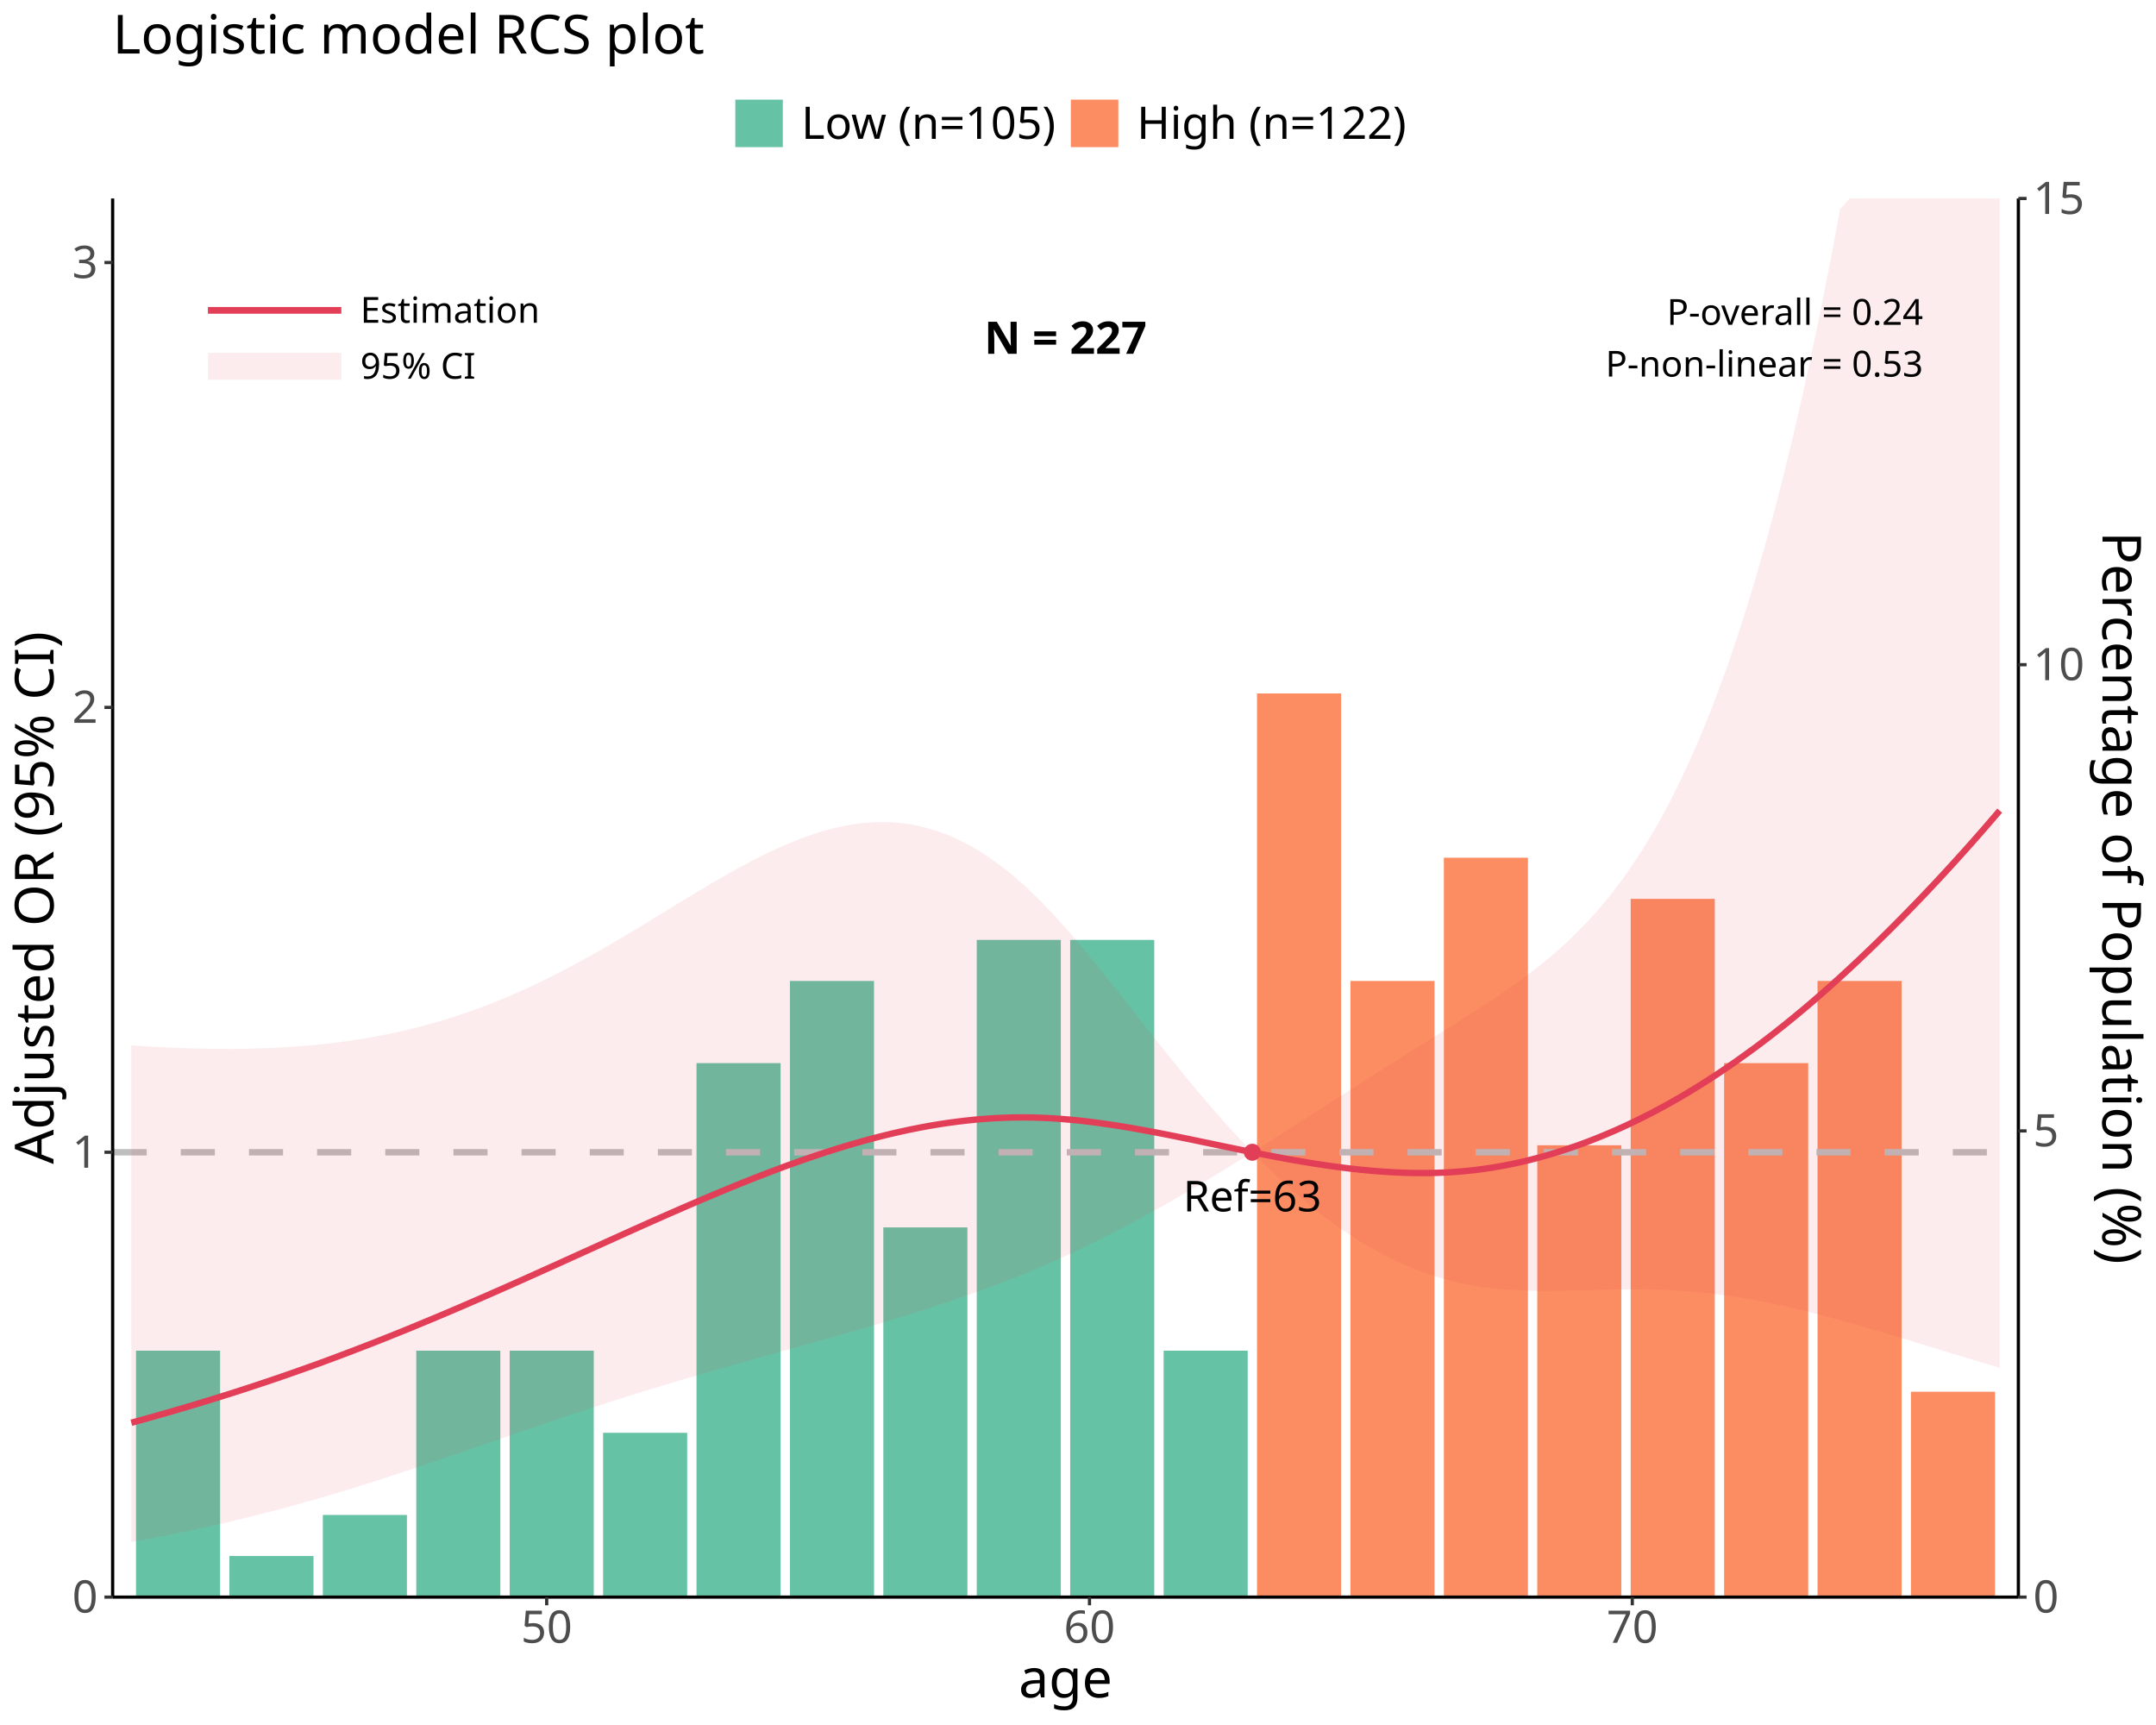
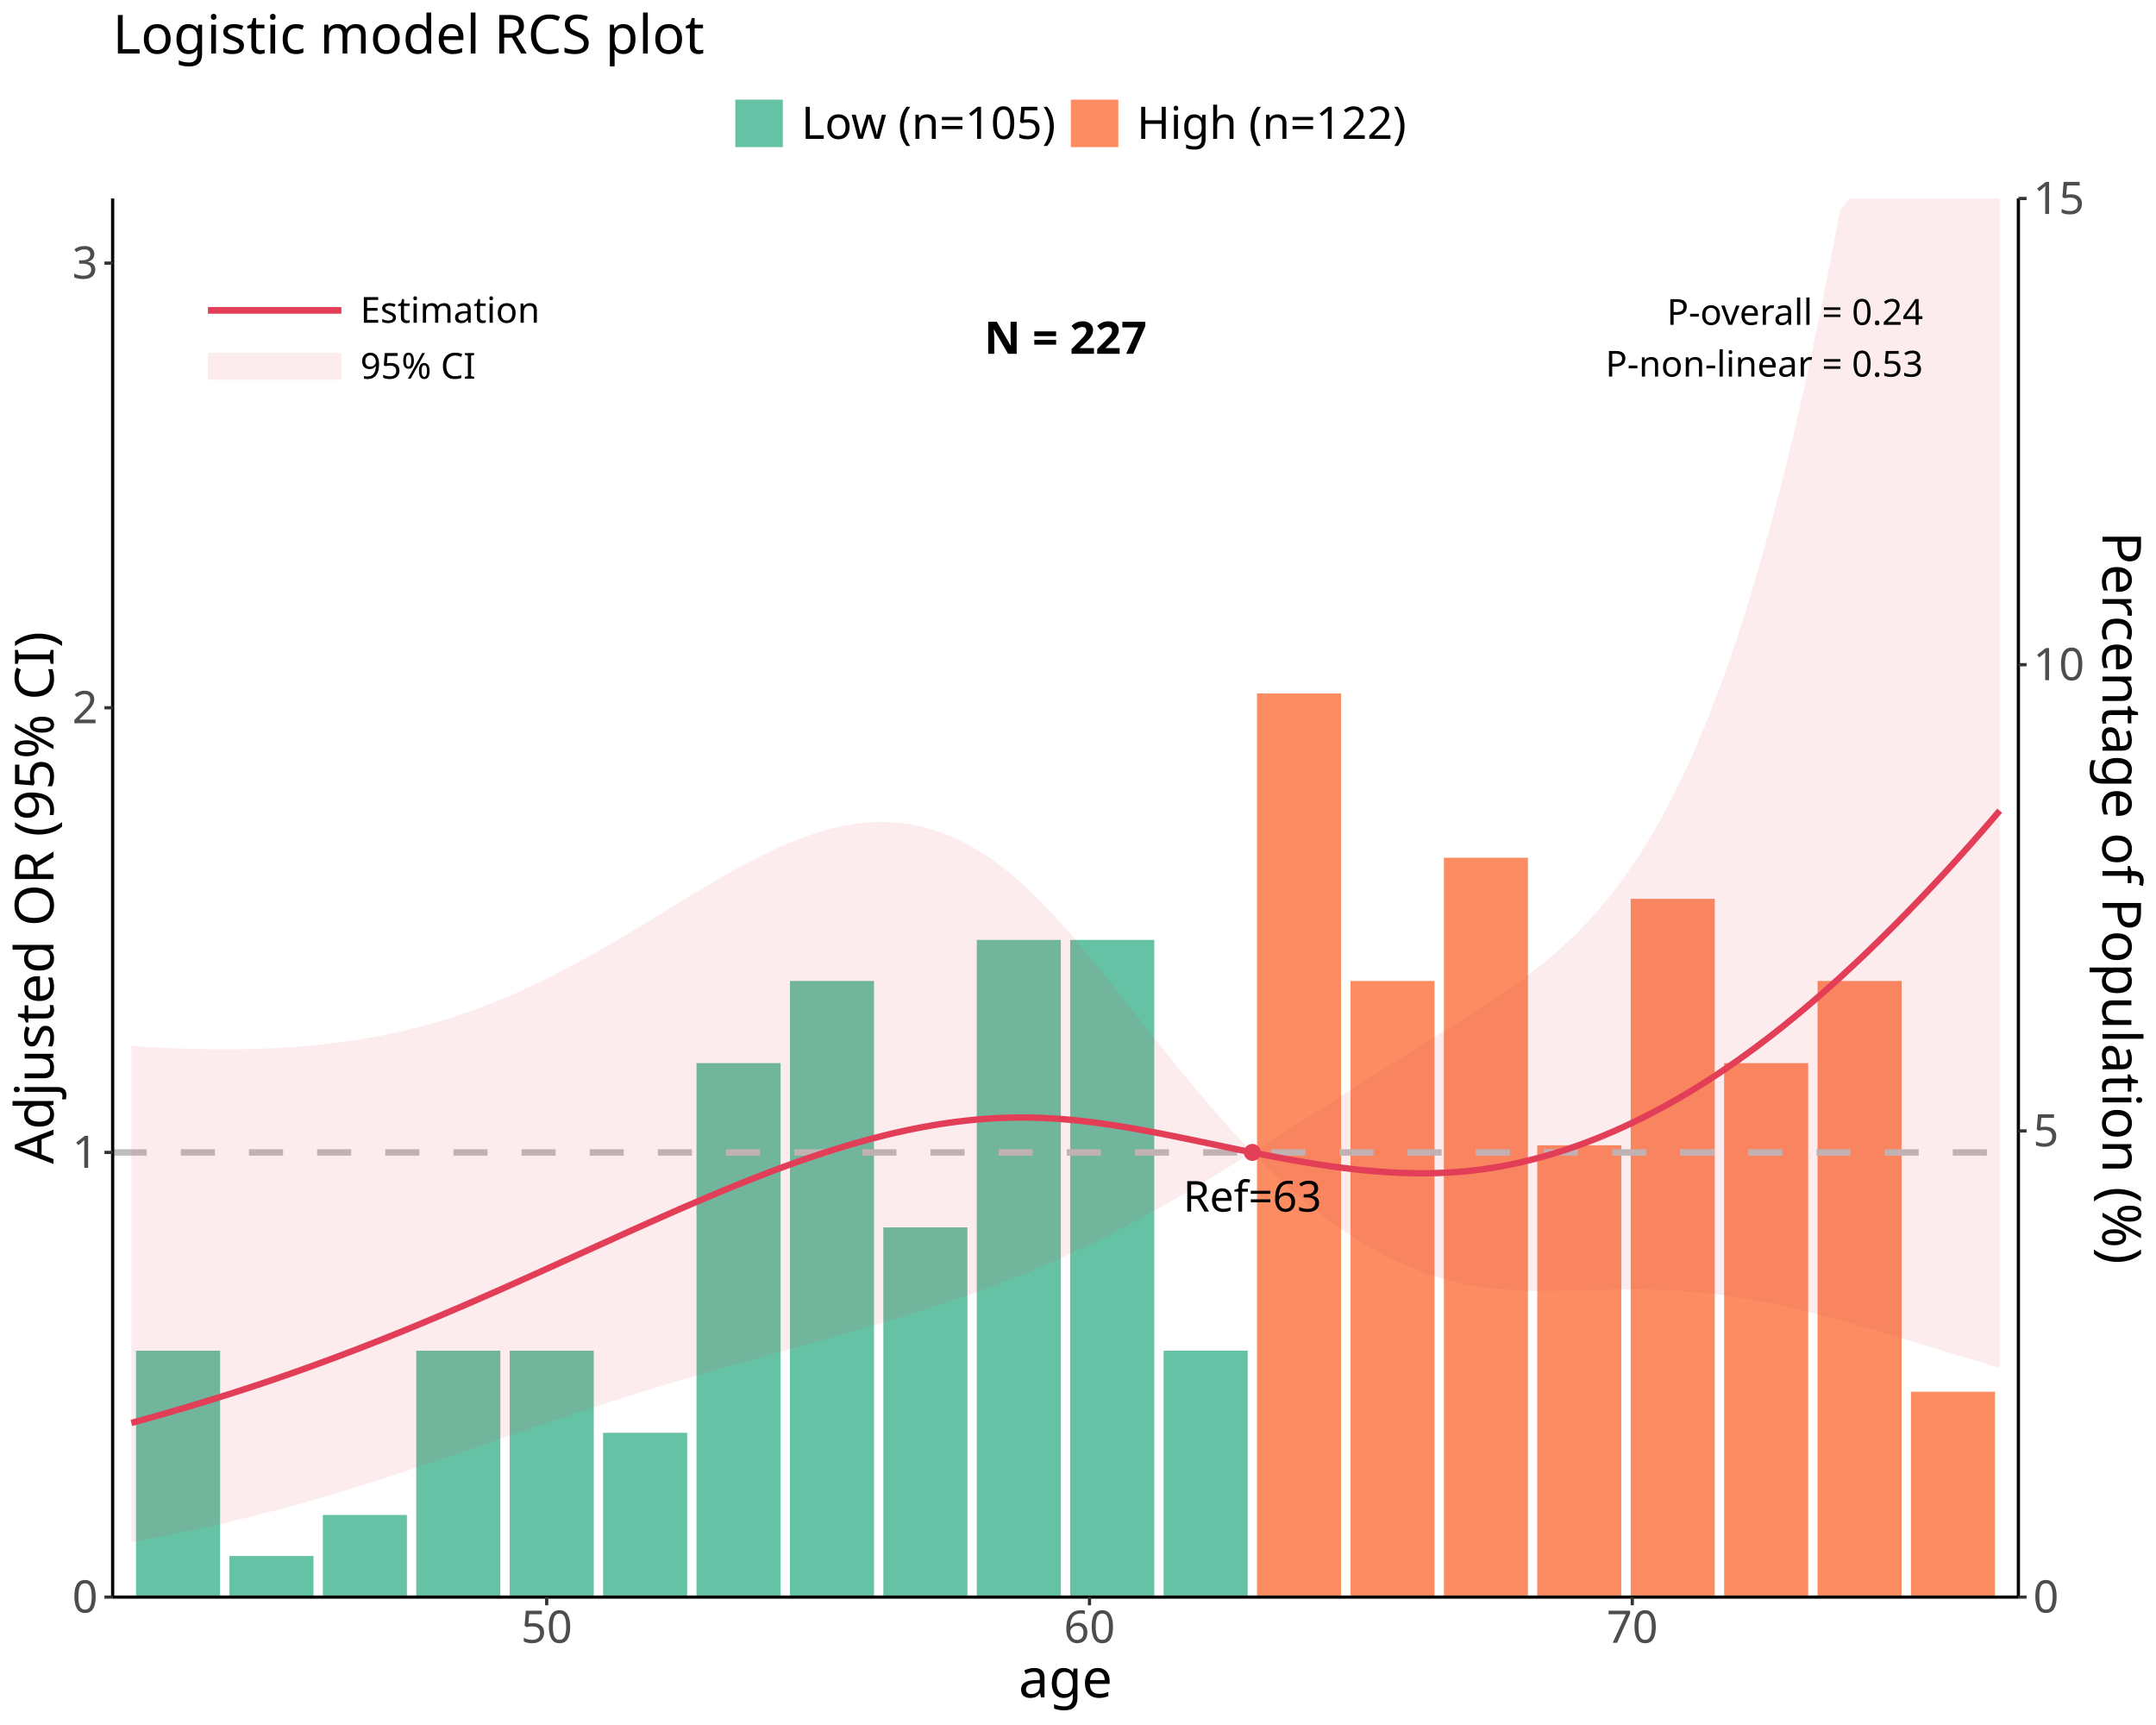
<svg xmlns="http://www.w3.org/2000/svg" class="svglite" data-engine-version="2.0" width="720.00pt" height="576.00pt" viewBox="0 0 720.00 576.00">
  <defs>
    <style type="text/css">
    .svglite line, .svglite polyline, .svglite polygon, .svglite path, .svglite rect, .svglite circle {
      fill: none;
      stroke: #000000;
      stroke-linecap: round;
      stroke-linejoin: round;
      stroke-miterlimit: 10.00;
    }
  </style>
  </defs>
  <rect width="100%" height="100%" style="stroke: none; fill: #FFFFFF;" />
  <defs>
    <clipPath id="cpMC4wMHw3MjAuMDB8MC4wMHw1NzYuMDA=">
      <rect x="0.00" y="0.00" width="720.00" height="576.00" />
    </clipPath>
  </defs>
  <g clip-path="url(#cpMC4wMHw3MjAuMDB8MC4wMHw1NzYuMDA=)">
    <rect x="0.00" y="0.00" width="720.00" height="576.00" style="stroke-width: 1.07; stroke: #FFFFFF; fill: #FFFFFF;" />
  </g>
  <defs>
    <clipPath id="cpMzcuNjJ8Njc0LjA0fDY2LjI4fDUzMy4yOQ==">
      <rect x="37.62" y="66.28" width="636.42" height="467.01" />
    </clipPath>
  </defs>
  <g clip-path="url(#cpMzcuNjJ8Njc0LjA0fDY2LjI4fDUzMy4yOQ==)">
    <rect x="37.62" y="66.28" width="636.42" height="467.01" style="stroke-width: 1.07; stroke: none; fill: #FFFFFF;" />
    <rect x="45.42" y="451.00" width="28.08" height="82.29" style="stroke-width: 1.07; stroke: none; stroke-linecap: butt; stroke-linejoin: miter; fill: #66C2A5;" />
    <rect x="76.61" y="519.57" width="28.08" height="13.72" style="stroke-width: 1.07; stroke: none; stroke-linecap: butt; stroke-linejoin: miter; fill: #66C2A5;" />
    <rect x="107.81" y="505.86" width="28.08" height="27.43" style="stroke-width: 1.07; stroke: none; stroke-linecap: butt; stroke-linejoin: miter; fill: #66C2A5;" />
    <rect x="139.01" y="451.00" width="28.08" height="82.29" style="stroke-width: 1.07; stroke: none; stroke-linecap: butt; stroke-linejoin: miter; fill: #66C2A5;" />
    <rect x="170.21" y="451.00" width="28.08" height="82.29" style="stroke-width: 1.07; stroke: none; stroke-linecap: butt; stroke-linejoin: miter; fill: #66C2A5;" />
    <rect x="201.40" y="478.43" width="28.08" height="54.86" style="stroke-width: 1.07; stroke: none; stroke-linecap: butt; stroke-linejoin: miter; fill: #66C2A5;" />
    <rect x="232.60" y="354.99" width="28.08" height="178.30" style="stroke-width: 1.07; stroke: none; stroke-linecap: butt; stroke-linejoin: miter; fill: #66C2A5;" />
    <rect x="263.80" y="327.56" width="28.08" height="205.73" style="stroke-width: 1.07; stroke: none; stroke-linecap: butt; stroke-linejoin: miter; fill: #66C2A5;" />
    <rect x="294.99" y="409.85" width="28.08" height="123.44" style="stroke-width: 1.07; stroke: none; stroke-linecap: butt; stroke-linejoin: miter; fill: #66C2A5;" />
    <rect x="326.19" y="313.84" width="28.08" height="219.45" style="stroke-width: 1.07; stroke: none; stroke-linecap: butt; stroke-linejoin: miter; fill: #66C2A5;" />
    <rect x="357.39" y="313.84" width="28.08" height="219.45" style="stroke-width: 1.07; stroke: none; stroke-linecap: butt; stroke-linejoin: miter; fill: #66C2A5;" />
    <rect x="388.59" y="451.00" width="28.08" height="82.29" style="stroke-width: 1.07; stroke: none; stroke-linecap: butt; stroke-linejoin: miter; fill: #66C2A5;" />
    <rect x="419.78" y="231.55" width="28.08" height="301.74" style="stroke-width: 1.07; stroke: none; stroke-linecap: butt; stroke-linejoin: miter; fill: #FC8D62;" />
    <rect x="450.98" y="327.56" width="28.08" height="205.73" style="stroke-width: 1.07; stroke: none; stroke-linecap: butt; stroke-linejoin: miter; fill: #FC8D62;" />
    <rect x="482.18" y="286.41" width="28.08" height="246.88" style="stroke-width: 1.07; stroke: none; stroke-linecap: butt; stroke-linejoin: miter; fill: #FC8D62;" />
    <rect x="513.37" y="382.42" width="28.08" height="150.87" style="stroke-width: 1.07; stroke: none; stroke-linecap: butt; stroke-linejoin: miter; fill: #FC8D62;" />
    <rect x="544.57" y="300.13" width="28.08" height="233.16" style="stroke-width: 1.07; stroke: none; stroke-linecap: butt; stroke-linejoin: miter; fill: #FC8D62;" />
    <rect x="575.77" y="354.99" width="28.08" height="178.30" style="stroke-width: 1.07; stroke: none; stroke-linecap: butt; stroke-linejoin: miter; fill: #FC8D62;" />
    <rect x="606.97" y="327.56" width="28.08" height="205.73" style="stroke-width: 1.07; stroke: none; stroke-linecap: butt; stroke-linejoin: miter; fill: #FC8D62;" />
    <rect x="638.16" y="464.71" width="28.08" height="68.58" style="stroke-width: 1.07; stroke: none; stroke-linecap: butt; stroke-linejoin: miter; fill: #FC8D62;" />
-     <line x1="37.62" y1="384.75" x2="674.04" y2="384.75" style="stroke-width: 2.13; stroke: #BEBEBE; stroke-dasharray: 11.38,11.38; stroke-linecap: butt;" />
-     <circle cx="418.22" cy="384.75" r="2.49" style="stroke-width: 0.71; stroke: #E23E57; fill: #E23E57;" />
-     <polygon points="43.86,349.08 46.99,349.28 50.13,349.47 53.26,349.64 56.40,349.78 59.53,349.91 62.67,350.02 65.81,350.10 68.94,350.17 72.08,350.21 75.21,350.22 78.35,350.22 81.48,350.18 84.62,350.12 87.75,350.02 90.89,349.90 94.02,349.74 97.16,349.56 100.29,349.33 103.43,349.07 106.57,348.77 109.70,348.44 112.84,348.06 115.97,347.64 119.11,347.18 122.24,346.67 125.38,346.11 128.51,345.51 131.65,344.86 134.78,344.17 137.92,343.42 141.05,342.61 144.19,341.76 147.33,340.85 150.46,339.89 153.60,338.87 156.73,337.80 159.87,336.67 163.00,335.49 166.14,334.25 169.27,332.95 172.41,331.60 175.54,330.20 178.68,328.74 181.81,327.23 184.95,325.67 188.09,324.06 191.22,322.41 194.36,320.71 197.49,318.97 200.63,317.20 203.76,315.39 206.90,313.55 210.03,311.68 213.17,309.80 216.30,307.90 219.44,305.98 222.57,304.07 225.71,302.15 228.85,300.24 231.98,298.34 235.12,296.46 238.25,294.61 241.39,292.80 244.52,291.02 247.66,289.30 250.79,287.63 253.93,286.02 257.06,284.49 260.20,283.03 263.33,281.66 266.47,280.39 269.61,279.22 272.74,278.17 275.88,277.23 279.01,276.42 282.15,275.74 285.28,275.20 288.42,274.81 291.55,274.57 294.69,274.50 297.82,274.58 300.96,274.84 304.09,275.28 307.23,275.90 310.37,276.70 313.50,277.69 316.64,278.87 319.77,280.25 322.91,281.82 326.04,283.58 329.18,285.54 332.31,287.70 335.45,290.05 338.58,292.60 341.72,295.34 344.85,298.27 347.99,301.38 351.13,304.66 354.26,308.09 357.40,311.65 360.53,315.32 363.67,319.08 366.80,322.93 369.94,326.83 373.07,330.77 376.21,334.74 379.34,338.73 382.48,342.71 385.61,346.68 388.75,350.63 391.89,354.54 395.02,358.40 398.16,362.21 401.29,365.95 404.43,369.62 407.56,373.21 410.70,376.71 413.83,380.13 416.97,383.45 420.10,383.57 423.24,381.59 426.37,379.60 429.51,377.60 432.65,375.60 435.78,373.59 438.92,371.58 442.05,369.57 445.19,367.56 448.32,365.55 451.46,363.54 454.59,361.54 457.73,359.54 460.86,357.55 464.00,355.56 467.13,353.58 470.27,351.61 473.41,349.64 476.54,347.68 479.68,345.72 482.81,343.75 485.95,341.78 489.08,339.80 492.22,337.81 495.35,335.78 498.49,333.72 501.62,331.61 504.76,329.44 507.89,327.20 511.03,324.86 514.17,322.42 517.30,319.86 520.44,317.16 523.57,314.31 526.71,311.27 529.84,308.05 532.98,304.61 536.11,300.94 539.25,297.01 542.38,292.81 545.52,288.31 548.65,283.49 551.79,278.34 554.93,272.83 558.06,266.93 561.20,260.63 564.33,253.91 567.47,246.74 570.60,239.11 573.74,230.98 576.87,222.34 580.01,213.16 583.14,203.42 586.28,193.11 589.41,182.18 592.55,170.63 595.69,158.42 598.82,145.52 601.96,131.92 605.09,117.59 608.23,102.50 611.36,86.62 614.50,69.93 617.63,66.28 620.77,66.28 623.90,66.28 627.04,66.28 630.17,66.28 633.31,66.28 636.45,66.28 639.58,66.28 642.72,66.28 645.85,66.28 648.99,66.28 652.12,66.28 655.26,66.28 658.39,66.28 661.53,66.28 664.66,66.28 667.80,66.28 667.80,456.75 664.66,455.81 661.53,454.86 658.39,453.91 655.26,452.96 652.12,452.01 648.99,451.06 645.85,450.10 642.72,449.15 639.58,448.19 636.45,447.24 633.31,446.30 630.17,445.36 627.04,444.43 623.90,443.51 620.77,442.61 617.63,441.71 614.50,440.84 611.36,439.99 608.23,439.15 605.09,438.35 601.96,437.57 598.82,436.82 595.69,436.11 592.55,435.43 589.41,434.78 586.28,434.18 583.14,433.62 580.01,433.11 576.87,432.64 573.74,432.22 570.60,431.85 567.47,431.52 564.33,431.25 561.20,431.02 558.06,430.84 554.93,430.71 551.79,430.62 548.65,430.57 545.52,430.55 542.38,430.57 539.25,430.61 536.11,430.67 532.98,430.74 529.84,430.82 526.71,430.90 523.57,430.97 520.44,431.03 517.30,431.05 514.17,431.05 511.03,431.00 507.89,430.90 504.76,430.74 501.62,430.51 498.49,430.21 495.35,429.82 492.22,429.33 489.08,428.74 485.95,428.04 482.81,427.23 479.68,426.31 476.54,425.27 473.41,424.12 470.27,422.85 467.13,421.46 464.00,419.96 460.86,418.34 457.73,416.61 454.59,414.75 451.46,412.78 448.32,410.69 445.19,408.48 442.05,406.15 438.92,403.71 435.78,401.15 432.65,398.48 429.51,395.69 426.37,392.79 423.24,389.78 420.10,386.67 416.97,385.53 413.83,387.49 410.70,389.42 407.56,391.34 404.43,393.25 401.29,395.13 398.16,396.99 395.02,398.83 391.89,400.64 388.75,402.43 385.61,404.18 382.48,405.92 379.34,407.62 376.21,409.29 373.07,410.93 369.94,412.54 366.80,414.12 363.67,415.66 360.53,417.17 357.40,418.64 354.26,420.08 351.13,421.48 347.99,422.85 344.85,424.18 341.72,425.47 338.58,426.73 335.45,427.96 332.31,429.16 329.18,430.32 326.04,431.46 322.91,432.58 319.77,433.66 316.64,434.73 313.50,435.77 310.37,436.80 307.23,437.80 304.09,438.79 300.96,439.76 297.82,440.72 294.69,441.66 291.55,442.59 288.42,443.51 285.28,444.41 282.15,445.31 279.01,446.21 275.88,447.09 272.74,447.97 269.61,448.85 266.47,449.73 263.33,450.60 260.20,451.47 257.06,452.35 253.93,453.22 250.79,454.10 247.66,454.98 244.52,455.87 241.39,456.76 238.25,457.66 235.12,458.56 231.98,459.47 228.85,460.39 225.71,461.32 222.57,462.26 219.44,463.21 216.30,464.17 213.17,465.14 210.03,466.12 206.90,467.11 203.76,468.11 200.63,469.12 197.49,470.14 194.36,471.17 191.22,472.20 188.09,473.25 184.95,474.31 181.81,475.37 178.68,476.44 175.54,477.51 172.41,478.59 169.27,479.67 166.14,480.76 163.00,481.84 159.87,482.93 156.73,484.01 153.60,485.09 150.46,486.17 147.33,487.25 144.19,488.31 141.05,489.37 137.92,490.43 134.78,491.47 131.65,492.50 128.51,493.52 125.38,494.53 122.24,495.53 119.11,496.51 115.97,497.48 112.84,498.43 109.70,499.36 106.57,500.28 103.43,501.18 100.29,502.06 97.16,502.93 94.02,503.77 90.89,504.60 87.75,505.41 84.62,506.20 81.48,506.98 78.35,507.73 75.21,508.47 72.08,509.19 68.94,509.89 65.81,510.57 62.67,511.24 59.53,511.89 56.40,512.52 53.26,513.14 50.13,513.74 46.99,514.32 43.86,514.89 " style="stroke-width: 0.00; stroke: none; stroke-linecap: butt; fill: #E23E57; fill-opacity: 0.10;" />
-     <polyline points="43.86,349.08 46.99,349.28 50.13,349.47 53.26,349.64 56.40,349.78 59.53,349.91 62.67,350.02 65.81,350.10 68.94,350.17 72.08,350.21 75.21,350.22 78.35,350.22 81.48,350.18 84.62,350.12 87.75,350.02 90.89,349.90 94.02,349.74 97.16,349.56 100.29,349.33 103.43,349.07 106.57,348.77 109.70,348.44 112.84,348.06 115.97,347.64 119.11,347.18 122.24,346.67 125.38,346.11 128.51,345.51 131.65,344.86 134.78,344.17 137.92,343.42 141.05,342.61 144.19,341.76 147.33,340.85 150.46,339.89 153.60,338.87 156.73,337.80 159.87,336.67 163.00,335.49 166.14,334.25 169.27,332.95 172.41,331.60 175.54,330.20 178.68,328.74 181.81,327.23 184.95,325.67 188.09,324.06 191.22,322.41 194.36,320.71 197.49,318.97 200.63,317.20 203.76,315.39 206.90,313.55 210.03,311.68 213.17,309.80 216.30,307.90 219.44,305.98 222.57,304.07 225.71,302.15 228.85,300.24 231.98,298.34 235.12,296.46 238.25,294.61 241.39,292.80 244.52,291.02 247.66,289.30 250.79,287.63 253.93,286.02 257.06,284.49 260.20,283.03 263.33,281.66 266.47,280.39 269.61,279.22 272.74,278.17 275.88,277.23 279.01,276.42 282.15,275.74 285.28,275.20 288.42,274.81 291.55,274.57 294.69,274.50 297.82,274.58 300.96,274.84 304.09,275.28 307.23,275.90 310.37,276.70 313.50,277.69 316.64,278.87 319.77,280.25 322.91,281.82 326.04,283.58 329.18,285.54 332.31,287.70 335.45,290.05 338.58,292.60 341.72,295.34 344.85,298.27 347.99,301.38 351.13,304.66 354.26,308.09 357.40,311.65 360.53,315.32 363.67,319.08 366.80,322.93 369.94,326.83 373.07,330.77 376.21,334.74 379.34,338.73 382.48,342.71 385.61,346.68 388.75,350.63 391.89,354.54 395.02,358.40 398.16,362.21 401.29,365.95 404.43,369.62 407.56,373.21 410.70,376.71 413.83,380.13 416.97,383.45 420.10,383.57 423.24,381.59 426.37,379.60 429.51,377.60 432.65,375.60 435.78,373.59 438.92,371.58 442.05,369.57 445.19,367.56 448.32,365.55 451.46,363.54 454.59,361.54 457.73,359.54 460.86,357.55 464.00,355.56 467.13,353.58 470.27,351.61 473.41,349.64 476.54,347.68 479.68,345.72 482.81,343.75 485.95,341.78 489.08,339.80 492.22,337.81 495.35,335.78 498.49,333.72 501.62,331.61 504.76,329.44 507.89,327.20 511.03,324.86 514.17,322.42 517.30,319.86 520.44,317.16 523.57,314.31 526.71,311.27 529.84,308.05 532.98,304.61 536.11,300.94 539.25,297.01 542.38,292.81 545.52,288.31 548.65,283.49 551.79,278.34 554.93,272.83 558.06,266.93 561.20,260.63 564.33,253.91 567.47,246.74 570.60,239.11 573.74,230.98 576.87,222.34 580.01,213.16 583.14,203.42 586.28,193.11 589.41,182.18 592.55,170.63 595.69,158.42 598.82,145.52 601.96,131.92 605.09,117.59 608.23,102.50 611.36,86.62 614.50,69.93 617.63,66.28 620.77,66.28 623.90,66.28 627.04,66.28 630.17,66.28 633.31,66.28 636.45,66.28 639.58,66.28 642.72,66.28 645.85,66.28 648.99,66.28 652.12,66.28 655.26,66.28 658.39,66.28 661.53,66.28 664.66,66.28 667.80,66.28 " style="stroke-width: 1.07; stroke: none; stroke-linecap: butt;" />
-     <polyline points="667.80,456.75 664.66,455.81 661.53,454.86 658.39,453.91 655.26,452.96 652.12,452.01 648.99,451.06 645.85,450.10 642.72,449.15 639.58,448.19 636.45,447.24 633.31,446.30 630.17,445.36 627.04,444.43 623.90,443.51 620.77,442.61 617.63,441.71 614.50,440.84 611.36,439.99 608.23,439.15 605.09,438.35 601.96,437.57 598.82,436.82 595.69,436.11 592.55,435.43 589.41,434.78 586.28,434.18 583.14,433.62 580.01,433.11 576.87,432.64 573.74,432.22 570.60,431.85 567.47,431.52 564.33,431.25 561.20,431.02 558.06,430.84 554.93,430.71 551.79,430.62 548.65,430.57 545.52,430.55 542.38,430.57 539.25,430.61 536.11,430.67 532.98,430.74 529.84,430.82 526.71,430.90 523.57,430.97 520.44,431.03 517.30,431.05 514.17,431.05 511.03,431.00 507.89,430.90 504.76,430.74 501.62,430.51 498.49,430.21 495.35,429.82 492.22,429.33 489.08,428.74 485.95,428.04 482.81,427.23 479.68,426.31 476.54,425.27 473.41,424.12 470.27,422.85 467.13,421.46 464.00,419.96 460.86,418.34 457.73,416.61 454.59,414.75 451.46,412.78 448.32,410.69 445.19,408.48 442.05,406.15 438.92,403.71 435.78,401.15 432.65,398.48 429.51,395.69 426.37,392.79 423.24,389.78 420.10,386.67 416.97,385.53 413.83,387.49 410.70,389.42 407.56,391.34 404.43,393.25 401.29,395.13 398.16,396.99 395.02,398.83 391.89,400.64 388.75,402.43 385.61,404.18 382.48,405.92 379.34,407.62 376.21,409.29 373.07,410.93 369.94,412.54 366.80,414.12 363.67,415.66 360.53,417.17 357.40,418.64 354.26,420.08 351.13,421.48 347.99,422.85 344.85,424.18 341.72,425.47 338.58,426.73 335.45,427.96 332.31,429.16 329.18,430.32 326.04,431.46 322.91,432.58 319.77,433.66 316.64,434.73 313.50,435.77 310.37,436.80 307.23,437.80 304.09,438.79 300.96,439.76 297.82,440.72 294.69,441.66 291.55,442.59 288.42,443.51 285.28,444.41 282.15,445.31 279.01,446.21 275.88,447.09 272.74,447.97 269.61,448.85 266.47,449.73 263.33,450.60 260.20,451.47 257.06,452.35 253.93,453.22 250.79,454.10 247.66,454.98 244.52,455.87 241.39,456.76 238.25,457.66 235.12,458.56 231.98,459.47 228.85,460.39 225.71,461.32 222.57,462.26 219.44,463.21 216.30,464.17 213.17,465.14 210.03,466.12 206.90,467.11 203.76,468.11 200.63,469.12 197.49,470.14 194.36,471.17 191.22,472.20 188.09,473.25 184.95,474.31 181.81,475.37 178.68,476.44 175.54,477.51 172.41,478.59 169.27,479.67 166.14,480.76 163.00,481.84 159.87,482.93 156.73,484.01 153.60,485.09 150.46,486.17 147.33,487.25 144.19,488.31 141.05,489.37 137.92,490.43 134.78,491.47 131.65,492.50 128.51,493.52 125.38,494.53 122.24,495.53 119.11,496.51 115.97,497.48 112.84,498.43 109.70,499.36 106.57,500.28 103.43,501.18 100.29,502.06 97.16,502.93 94.02,503.77 90.89,504.60 87.75,505.41 84.62,506.20 81.48,506.98 78.35,507.73 75.21,508.47 72.08,509.19 68.94,509.89 65.81,510.57 62.67,511.24 59.53,511.89 56.40,512.52 53.26,513.14 50.13,513.74 46.99,514.32 43.86,514.89 " style="stroke-width: 1.07; stroke: none; stroke-linecap: butt;" />
-     <text x="418.22" y="404.50" text-anchor="middle" style="font-size: 14.23px; font-family: sans;" textLength="46.28px" lengthAdjust="spacingAndGlyphs">Ref=63</text>
-     <polyline points="43.86,475.07 46.99,474.21 50.13,473.34 53.26,472.45 56.40,471.56 59.53,470.64 62.67,469.72 65.81,468.78 68.94,467.83 72.08,466.86 75.21,465.88 78.35,464.89 81.48,463.88 84.62,462.85 87.75,461.81 90.89,460.76 94.02,459.69 97.16,458.60 100.29,457.50 103.43,456.38 106.57,455.25 109.70,454.10 112.84,452.93 115.97,451.75 119.11,450.55 122.24,449.34 125.38,448.12 128.51,446.88 131.65,445.62 134.78,444.36 137.92,443.08 141.05,441.78 144.19,440.48 147.33,439.16 150.46,437.83 153.60,436.49 156.73,435.14 159.87,433.78 163.00,432.41 166.14,431.03 169.27,429.65 172.41,428.26 175.54,426.86 178.68,425.45 181.81,424.04 184.95,422.63 188.09,421.21 191.22,419.79 194.36,418.37 197.49,416.95 200.63,415.53 203.76,414.11 206.90,412.69 210.03,411.28 213.17,409.87 216.30,408.47 219.44,407.08 222.57,405.69 225.71,404.32 228.85,402.95 231.98,401.60 235.12,400.26 238.25,398.93 241.39,397.63 244.52,396.33 247.66,395.06 250.79,393.81 253.93,392.58 257.06,391.38 260.20,390.20 263.33,389.04 266.47,387.92 269.61,386.82 272.74,385.76 275.88,384.72 279.01,383.73 282.15,382.76 285.28,381.84 288.42,380.95 291.55,380.10 294.69,379.30 297.82,378.53 300.96,377.82 304.09,377.14 307.23,376.52 310.37,375.94 313.50,375.41 316.64,374.94 319.77,374.52 322.91,374.15 326.04,373.83 329.18,373.57 332.31,373.37 335.45,373.23 338.58,373.14 341.72,373.12 344.85,373.15 347.99,373.25 351.13,373.40 354.26,373.62 357.40,373.88 360.53,374.19 363.67,374.55 366.80,374.96 369.94,375.40 373.07,375.87 376.21,376.38 379.34,376.92 382.48,377.49 385.61,378.07 388.75,378.68 391.89,379.30 395.02,379.94 398.16,380.58 401.29,381.24 404.43,381.89 407.56,382.55 410.70,383.20 413.83,383.85 416.97,384.49 420.10,385.13 423.24,385.74 426.37,386.34 429.51,386.93 432.65,387.49 435.78,388.02 438.92,388.54 442.05,389.02 445.19,389.47 448.32,389.88 451.46,390.26 454.59,390.60 457.73,390.90 460.86,391.16 464.00,391.37 467.13,391.53 470.27,391.64 473.41,391.69 476.54,391.69 479.68,391.63 482.81,391.51 485.95,391.32 489.08,391.06 492.22,390.73 495.35,390.33 498.49,389.86 501.62,389.32 504.76,388.71 507.89,388.03 511.03,387.28 514.17,386.46 517.30,385.57 520.44,384.62 523.57,383.60 526.71,382.52 529.84,381.37 532.98,380.15 536.11,378.87 539.25,377.53 542.38,376.12 545.52,374.64 548.65,373.10 551.79,371.50 554.93,369.83 558.06,368.10 561.20,366.30 564.33,364.45 567.47,362.52 570.60,360.54 573.74,358.49 576.87,356.38 580.01,354.21 583.14,351.97 586.28,349.68 589.41,347.32 592.55,344.90 595.69,342.42 598.82,339.88 601.96,337.28 605.09,334.63 608.23,331.91 611.36,329.14 614.50,326.32 617.63,323.44 620.77,320.50 623.90,317.52 627.04,314.48 630.17,311.39 633.31,308.26 636.45,305.07 639.58,301.85 642.72,298.58 645.85,295.26 648.99,291.89 652.12,288.48 655.26,285.02 658.39,281.51 661.53,277.95 664.66,274.34 667.80,270.68 " style="stroke-width: 2.13; stroke: #E23E57; stroke-linecap: butt;" />
+     <line x1="37.62" y1="384.81" x2="674.04" y2="384.81" style="stroke-width: 2.13; stroke: #BEBEBE; stroke-dasharray: 11.38,11.38; stroke-linecap: butt;" />
+     <circle cx="418.22" cy="384.81" r="2.49" style="stroke-width: 0.71; stroke: #E23E57; fill: #E23E57;" />
+     <polygon points="43.86,349.25 46.99,349.45 50.13,349.64 53.26,349.80 56.40,349.94 59.53,350.07 62.67,350.17 65.81,350.25 68.94,350.31 72.08,350.35 75.21,350.36 78.35,350.35 81.48,350.31 84.62,350.24 87.75,350.14 90.89,350.01 94.02,349.85 97.16,349.66 100.29,349.43 103.43,349.17 106.57,348.86 109.70,348.52 112.84,348.13 115.97,347.71 119.11,347.24 122.24,346.72 125.38,346.16 128.51,345.56 131.65,344.90 134.78,344.20 137.92,343.44 141.05,342.63 144.19,341.77 147.33,340.85 150.46,339.89 153.60,338.86 156.73,337.78 159.87,336.65 163.00,335.46 166.14,334.21 169.27,332.91 172.41,331.55 175.54,330.14 178.68,328.68 181.81,327.16 184.95,325.60 188.09,323.98 191.22,322.33 194.36,320.62 197.49,318.88 200.63,317.10 203.76,315.29 206.90,313.45 210.03,311.58 213.17,309.69 216.30,307.79 219.44,305.88 222.57,303.96 225.71,302.04 228.85,300.13 231.98,298.23 235.12,296.36 238.25,294.51 241.39,292.69 244.52,290.92 247.66,289.20 250.79,287.53 253.93,285.93 257.06,284.40 260.20,282.95 263.33,281.58 266.47,280.32 269.61,279.15 272.74,278.10 275.88,277.17 279.01,276.36 282.15,275.69 285.28,275.16 288.42,274.78 291.55,274.55 294.69,274.48 297.82,274.57 300.96,274.84 304.09,275.28 307.23,275.91 310.37,276.72 313.50,277.71 316.64,278.90 319.77,280.28 322.91,281.86 326.04,283.63 329.18,285.60 332.31,287.76 335.45,290.12 338.58,292.67 341.72,295.41 344.85,298.34 347.99,301.45 351.13,304.74 354.26,308.17 357.40,311.73 360.53,315.40 363.67,319.17 366.80,323.01 369.94,326.91 373.07,330.86 376.21,334.83 379.34,338.81 382.48,342.80 385.61,346.77 388.75,350.71 391.89,354.62 395.02,358.48 398.16,362.28 401.29,366.02 404.43,369.69 407.56,373.28 410.70,376.78 413.83,380.20 416.97,383.51 420.10,383.63 423.24,381.66 426.37,379.67 429.51,377.68 432.65,375.68 435.78,373.68 438.92,371.67 442.05,369.66 445.19,367.66 448.32,365.65 451.46,363.65 454.59,361.65 457.73,359.65 460.86,357.67 464.00,355.69 467.13,353.71 470.27,351.74 473.41,349.78 476.54,347.82 479.68,345.86 482.81,343.90 485.95,341.93 489.08,339.95 492.22,337.96 495.35,335.94 498.49,333.88 501.62,331.77 504.76,329.60 507.89,327.36 511.03,325.03 514.17,322.59 517.30,320.02 520.44,317.32 523.57,314.47 526.71,311.44 529.84,308.21 532.98,304.77 536.11,301.10 539.25,297.17 542.38,292.96 545.52,288.46 548.65,283.65 551.79,278.49 554.93,272.98 558.06,267.08 561.20,260.78 564.33,254.06 567.47,246.88 570.60,239.25 573.74,231.12 576.87,222.47 580.01,213.29 583.14,203.56 586.28,193.23 589.41,182.31 592.55,170.75 595.69,158.54 598.82,145.64 601.96,132.04 605.09,117.71 608.23,102.61 611.36,86.73 614.50,70.03 617.63,66.28 620.77,66.28 623.90,66.28 627.04,66.28 630.17,66.28 633.31,66.28 636.45,66.28 639.58,66.28 642.72,66.28 645.85,66.28 648.99,66.28 652.12,66.28 655.26,66.28 658.39,66.28 661.53,66.28 664.66,66.28 667.80,66.28 667.80,456.76 664.66,455.82 661.53,454.88 658.39,453.93 655.26,452.98 652.12,452.03 648.99,451.08 645.85,450.12 642.72,449.17 639.58,448.22 636.45,447.27 633.31,446.33 630.17,445.39 627.04,444.46 623.90,443.54 620.77,442.64 617.63,441.74 614.50,440.87 611.36,440.02 608.23,439.19 605.09,438.38 601.96,437.60 598.82,436.86 595.69,436.14 592.55,435.46 589.41,434.82 586.28,434.22 583.14,433.66 580.01,433.14 576.87,432.68 573.74,432.25 570.60,431.88 567.47,431.56 564.33,431.28 561.20,431.05 558.06,430.87 554.93,430.74 551.79,430.65 548.65,430.60 545.52,430.58 542.38,430.60 539.25,430.64 536.11,430.70 532.98,430.77 529.84,430.85 526.71,430.93 523.57,431.00 520.44,431.05 517.30,431.08 514.17,431.07 511.03,431.03 507.89,430.93 504.76,430.77 501.62,430.54 498.49,430.24 495.35,429.85 492.22,429.36 489.08,428.77 485.95,428.07 482.81,427.26 479.68,426.34 476.54,425.30 473.41,424.15 470.27,422.88 467.13,421.50 464.00,420.00 460.86,418.38 457.73,416.65 454.59,414.79 451.46,412.82 448.32,410.73 445.19,408.53 442.05,406.20 438.92,403.76 435.78,401.21 432.65,398.53 429.51,395.75 426.37,392.85 423.24,389.84 420.10,386.73 416.97,385.60 413.83,387.54 410.70,389.48 407.56,391.40 404.43,393.29 401.29,395.17 398.16,397.03 395.02,398.86 391.89,400.67 388.75,402.46 385.61,404.21 382.48,405.94 379.34,407.64 376.21,409.31 373.07,410.95 369.94,412.56 366.80,414.13 363.67,415.67 360.53,417.18 357.40,418.65 354.26,420.09 351.13,421.49 347.99,422.85 344.85,424.18 341.72,425.48 338.58,426.74 335.45,427.96 332.31,429.16 329.18,430.33 326.04,431.47 322.91,432.58 319.77,433.67 316.64,434.74 313.50,435.78 310.37,436.80 307.23,437.81 304.09,438.79 300.96,439.76 297.82,440.72 294.69,441.66 291.55,442.59 288.42,443.51 285.28,444.42 282.15,445.32 279.01,446.21 275.88,447.10 272.74,447.98 269.61,448.86 266.47,449.74 263.33,450.61 260.20,451.48 257.06,452.36 253.93,453.23 250.79,454.11 247.66,454.99 244.52,455.88 241.39,456.77 238.25,457.67 235.12,458.57 231.98,459.48 228.85,460.40 225.71,461.33 222.57,462.27 219.44,463.22 216.30,464.18 213.17,465.14 210.03,466.12 206.90,467.11 203.76,468.11 200.63,469.12 197.49,470.14 194.36,471.17 191.22,472.21 188.09,473.26 184.95,474.31 181.81,475.37 178.68,476.44 175.54,477.51 172.41,478.59 169.27,479.67 166.14,480.76 163.00,481.84 159.87,482.93 156.73,484.01 153.60,485.09 150.46,486.17 147.33,487.25 144.19,488.31 141.05,489.37 137.92,490.43 134.78,491.47 131.65,492.50 128.51,493.53 125.38,494.53 122.24,495.53 119.11,496.51 115.97,497.48 112.84,498.43 109.70,499.37 106.57,500.29 103.43,501.19 100.29,502.07 97.16,502.94 94.02,503.79 90.89,504.62 87.75,505.43 84.62,506.22 81.48,506.99 78.35,507.75 75.21,508.49 72.08,509.21 68.94,509.91 65.81,510.59 62.67,511.26 59.53,511.91 56.40,512.54 53.26,513.16 50.13,513.76 46.99,514.34 43.86,514.91 " style="stroke-width: 0.00; stroke: none; stroke-linecap: butt; fill: #E23E57; fill-opacity: 0.10;" />
+     <polyline points="43.86,349.25 46.99,349.45 50.13,349.64 53.26,349.80 56.40,349.94 59.53,350.07 62.67,350.17 65.81,350.25 68.94,350.31 72.08,350.35 75.21,350.36 78.35,350.35 81.48,350.31 84.62,350.24 87.75,350.14 90.89,350.01 94.02,349.85 97.16,349.66 100.29,349.43 103.43,349.17 106.57,348.86 109.70,348.52 112.84,348.13 115.97,347.71 119.11,347.24 122.24,346.72 125.38,346.16 128.51,345.56 131.65,344.90 134.78,344.20 137.92,343.44 141.05,342.63 144.19,341.77 147.33,340.85 150.46,339.89 153.60,338.86 156.73,337.78 159.87,336.65 163.00,335.46 166.14,334.21 169.27,332.91 172.41,331.55 175.54,330.14 178.68,328.68 181.81,327.16 184.95,325.60 188.09,323.98 191.22,322.33 194.36,320.62 197.49,318.88 200.63,317.10 203.76,315.29 206.90,313.45 210.03,311.58 213.17,309.69 216.30,307.79 219.44,305.88 222.57,303.96 225.71,302.04 228.85,300.13 231.98,298.23 235.12,296.36 238.25,294.51 241.39,292.69 244.52,290.92 247.66,289.20 250.79,287.53 253.93,285.93 257.06,284.40 260.20,282.95 263.33,281.58 266.47,280.32 269.61,279.15 272.74,278.10 275.88,277.17 279.01,276.36 282.15,275.69 285.28,275.16 288.42,274.78 291.55,274.55 294.69,274.48 297.82,274.57 300.96,274.84 304.09,275.28 307.23,275.91 310.37,276.72 313.50,277.71 316.64,278.90 319.77,280.28 322.91,281.86 326.04,283.63 329.18,285.60 332.31,287.76 335.45,290.12 338.58,292.67 341.72,295.41 344.85,298.34 347.99,301.45 351.13,304.74 354.26,308.17 357.40,311.73 360.53,315.40 363.67,319.17 366.80,323.01 369.94,326.91 373.07,330.86 376.21,334.83 379.34,338.81 382.48,342.80 385.61,346.77 388.75,350.71 391.89,354.62 395.02,358.48 398.16,362.28 401.29,366.02 404.43,369.69 407.56,373.28 410.70,376.78 413.83,380.20 416.97,383.51 420.10,383.63 423.24,381.66 426.37,379.67 429.51,377.68 432.65,375.68 435.78,373.68 438.92,371.67 442.05,369.66 445.19,367.66 448.32,365.65 451.46,363.65 454.59,361.65 457.73,359.65 460.86,357.67 464.00,355.69 467.13,353.71 470.27,351.74 473.41,349.78 476.54,347.82 479.68,345.86 482.81,343.90 485.95,341.93 489.08,339.95 492.22,337.96 495.35,335.94 498.49,333.88 501.62,331.77 504.76,329.60 507.89,327.36 511.03,325.03 514.17,322.59 517.30,320.02 520.44,317.32 523.57,314.47 526.71,311.44 529.84,308.21 532.98,304.77 536.11,301.10 539.25,297.17 542.38,292.96 545.52,288.46 548.65,283.65 551.79,278.49 554.93,272.98 558.06,267.08 561.20,260.78 564.33,254.06 567.47,246.88 570.60,239.25 573.74,231.12 576.87,222.47 580.01,213.29 583.14,203.56 586.28,193.23 589.41,182.31 592.55,170.75 595.69,158.54 598.82,145.64 601.96,132.04 605.09,117.71 608.23,102.61 611.36,86.73 614.50,70.03 617.63,66.28 620.77,66.28 623.90,66.28 627.04,66.28 630.17,66.28 633.31,66.28 636.45,66.28 639.58,66.28 642.72,66.28 645.85,66.28 648.99,66.28 652.12,66.28 655.26,66.28 658.39,66.28 661.53,66.28 664.66,66.28 667.80,66.28 " style="stroke-width: 1.07; stroke: none; stroke-linecap: butt;" />
+     <polyline points="667.80,456.76 664.66,455.82 661.53,454.88 658.39,453.93 655.26,452.98 652.12,452.03 648.99,451.08 645.85,450.12 642.72,449.17 639.58,448.22 636.45,447.27 633.31,446.33 630.17,445.39 627.04,444.46 623.90,443.54 620.77,442.64 617.63,441.74 614.50,440.87 611.36,440.02 608.23,439.19 605.09,438.38 601.96,437.60 598.82,436.86 595.69,436.14 592.55,435.46 589.41,434.82 586.28,434.22 583.14,433.66 580.01,433.14 576.87,432.68 573.74,432.25 570.60,431.88 567.47,431.56 564.33,431.28 561.20,431.05 558.06,430.87 554.93,430.74 551.79,430.65 548.65,430.60 545.52,430.58 542.38,430.60 539.25,430.64 536.11,430.70 532.98,430.77 529.84,430.85 526.71,430.93 523.57,431.00 520.44,431.05 517.30,431.08 514.17,431.07 511.03,431.03 507.89,430.93 504.76,430.77 501.62,430.54 498.49,430.24 495.35,429.85 492.22,429.36 489.08,428.77 485.95,428.07 482.81,427.26 479.68,426.34 476.54,425.30 473.41,424.15 470.27,422.88 467.13,421.50 464.00,420.00 460.86,418.38 457.73,416.65 454.59,414.79 451.46,412.82 448.32,410.73 445.19,408.53 442.05,406.20 438.92,403.76 435.78,401.21 432.65,398.53 429.51,395.75 426.37,392.85 423.24,389.84 420.10,386.73 416.97,385.60 413.83,387.54 410.70,389.48 407.56,391.40 404.43,393.29 401.29,395.17 398.16,397.03 395.02,398.86 391.89,400.67 388.75,402.46 385.61,404.21 382.48,405.94 379.34,407.64 376.21,409.31 373.07,410.95 369.94,412.56 366.80,414.13 363.67,415.67 360.53,417.18 357.40,418.65 354.26,420.09 351.13,421.49 347.99,422.85 344.85,424.18 341.72,425.48 338.58,426.74 335.45,427.96 332.31,429.16 329.18,430.33 326.04,431.47 322.91,432.58 319.77,433.67 316.64,434.74 313.50,435.78 310.37,436.80 307.23,437.81 304.09,438.79 300.96,439.76 297.82,440.72 294.69,441.66 291.55,442.59 288.42,443.51 285.28,444.42 282.15,445.32 279.01,446.21 275.88,447.10 272.74,447.98 269.61,448.86 266.47,449.74 263.33,450.61 260.20,451.48 257.06,452.36 253.93,453.23 250.79,454.11 247.66,454.99 244.52,455.88 241.39,456.77 238.25,457.67 235.12,458.57 231.98,459.48 228.85,460.40 225.71,461.33 222.57,462.27 219.44,463.22 216.30,464.18 213.17,465.14 210.03,466.12 206.90,467.11 203.76,468.11 200.63,469.12 197.49,470.14 194.36,471.17 191.22,472.21 188.09,473.26 184.95,474.31 181.81,475.37 178.68,476.44 175.54,477.51 172.41,478.59 169.27,479.67 166.14,480.76 163.00,481.84 159.87,482.93 156.73,484.01 153.60,485.09 150.46,486.17 147.33,487.25 144.19,488.31 141.05,489.37 137.92,490.43 134.78,491.47 131.65,492.50 128.51,493.53 125.38,494.53 122.24,495.53 119.11,496.51 115.97,497.48 112.84,498.43 109.70,499.37 106.57,500.29 103.43,501.19 100.29,502.07 97.16,502.94 94.02,503.79 90.89,504.62 87.75,505.43 84.62,506.22 81.48,506.99 78.35,507.75 75.21,508.49 72.08,509.21 68.94,509.91 65.81,510.59 62.67,511.26 59.53,511.91 56.40,512.54 53.26,513.16 50.13,513.76 46.99,514.34 43.86,514.91 " style="stroke-width: 1.07; stroke: none; stroke-linecap: butt;" />
+     <text x="418.22" y="404.56" text-anchor="middle" style="font-size: 14.23px; font-family: sans;" textLength="46.28px" lengthAdjust="spacingAndGlyphs">Ref=63</text>
+     <polyline points="43.86,475.14 46.99,474.28 50.13,473.40 53.26,472.52 56.40,471.62 59.53,470.70 62.67,469.78 65.81,468.84 68.94,467.88 72.08,466.91 75.21,465.93 78.35,464.94 81.48,463.92 84.62,462.90 87.75,461.86 90.89,460.80 94.02,459.72 97.16,458.64 100.29,457.53 103.43,456.41 106.57,455.27 109.70,454.12 112.84,452.95 115.97,451.77 119.11,450.57 122.24,449.36 125.38,448.13 128.51,446.89 131.65,445.63 134.78,444.36 137.92,443.08 141.05,441.79 144.19,440.48 147.33,439.16 150.46,437.83 153.60,436.49 156.73,435.14 159.87,433.78 163.00,432.40 166.14,431.03 169.27,429.64 172.41,428.24 175.54,426.84 178.68,425.44 181.81,424.03 184.95,422.61 188.09,421.19 191.22,419.77 194.36,418.35 197.49,416.93 200.63,415.51 203.76,414.09 206.90,412.67 210.03,411.26 213.17,409.85 216.30,408.45 219.44,407.06 222.57,405.67 225.71,404.29 228.85,402.93 231.98,401.58 235.12,400.24 238.25,398.91 241.39,397.60 244.52,396.31 247.66,395.04 250.79,393.79 253.93,392.57 257.06,391.36 260.20,390.18 263.33,389.03 266.47,387.90 269.61,386.81 272.74,385.75 275.88,384.71 279.01,383.72 282.15,382.76 285.28,381.83 288.42,380.95 291.55,380.10 294.69,379.30 297.82,378.53 300.96,377.82 304.09,377.15 307.23,376.52 310.37,375.95 313.50,375.42 316.64,374.95 319.77,374.53 322.91,374.16 326.04,373.85 329.18,373.59 332.31,373.39 335.45,373.25 338.58,373.17 341.72,373.15 344.85,373.18 347.99,373.28 351.13,373.44 354.26,373.65 357.40,373.92 360.53,374.23 363.67,374.59 366.80,375.00 369.94,375.44 373.07,375.92 376.21,376.43 379.34,376.97 382.48,377.54 385.61,378.13 388.75,378.73 391.89,379.36 395.02,380.00 398.16,380.64 401.29,381.30 404.43,381.95 407.56,382.61 410.70,383.27 413.83,383.92 416.97,384.56 420.10,385.19 423.24,385.81 426.37,386.41 429.51,386.99 432.65,387.55 435.78,388.09 438.92,388.60 442.05,389.09 445.19,389.54 448.32,389.95 451.46,390.33 454.59,390.68 457.73,390.98 460.86,391.23 464.00,391.44 467.13,391.60 470.27,391.71 473.41,391.77 476.54,391.77 479.68,391.70 482.81,391.58 485.95,391.39 489.08,391.14 492.22,390.81 495.35,390.41 498.49,389.94 501.62,389.40 504.76,388.78 507.89,388.10 511.03,387.35 514.17,386.53 517.30,385.65 520.44,384.70 523.57,383.68 526.71,382.59 529.84,381.44 532.98,380.23 536.11,378.95 539.25,377.60 542.38,376.19 545.52,374.72 548.65,373.18 551.79,371.57 554.93,369.90 558.06,368.17 561.20,366.38 564.33,364.52 567.47,362.60 570.60,360.61 573.74,358.56 576.87,356.45 580.01,354.28 583.14,352.04 586.28,349.74 589.41,347.38 592.55,344.97 595.69,342.49 598.82,339.95 601.96,337.35 605.09,334.69 608.23,331.98 611.36,329.20 614.50,326.38 617.63,323.49 620.77,320.56 623.90,317.57 627.04,314.53 630.17,311.44 633.31,308.31 636.45,305.12 639.58,301.90 642.72,298.62 645.85,295.30 648.99,291.94 652.12,288.52 655.26,285.06 658.39,281.55 661.53,277.98 664.66,274.37 667.80,270.71 " style="stroke-width: 2.13; stroke: #E23E57; stroke-linecap: butt;" />
    <text x="355.83" y="118.14" text-anchor="middle" style="font-size: 15.00px; font-weight: bold; font-family: sans;" textLength="52.97px" lengthAdjust="spacingAndGlyphs">N = 227</text>
    <line x1="69.44" y1="103.64" x2="113.99" y2="103.64" style="stroke-width: 2.25; stroke: #E23E57; stroke-linecap: butt;" />
    <line x1="69.44" y1="122.32" x2="113.99" y2="122.32" style="stroke-width: 9.00; stroke: #E23E57; stroke-opacity: 0.098; stroke-linecap: butt;" />
    <text x="120.35" y="107.77" style="font-size: 12.00px; font-family: sans;" textLength="56.03px" lengthAdjust="spacingAndGlyphs">Estimation</text>
    <text x="120.35" y="126.45" style="font-size: 12.00px; font-family: sans;" textLength="39.36px" lengthAdjust="spacingAndGlyphs">95% CI</text>
    <text x="642.22" y="108.47" text-anchor="end" style="font-size: 12.00px; font-family: sans;" textLength="84.39px" lengthAdjust="spacingAndGlyphs">P-overall = 0.24</text>
    <text x="642.22" y="125.75" text-anchor="end" style="font-size: 12.00px; font-family: sans;" textLength="102.41px" lengthAdjust="spacingAndGlyphs">P-non-linear = 0.53</text>
  </g>
  <g clip-path="url(#cpMC4wMHw3MjAuMDB8MC4wMHw1NzYuMDA=)">
    <polyline points="37.62,533.29 37.62,66.28 " style="stroke-width: 1.07; stroke-linecap: butt;" />
    <text x="32.69" y="538.45" text-anchor="end" style="font-size: 15.00px; fill: #4D4D4D; font-family: sans;" textLength="8.34px" lengthAdjust="spacingAndGlyphs">0</text>
-     <text x="32.69" y="389.91" text-anchor="end" style="font-size: 15.00px; fill: #4D4D4D; font-family: sans;" textLength="8.34px" lengthAdjust="spacingAndGlyphs">1</text>
-     <text x="32.69" y="241.37" text-anchor="end" style="font-size: 15.00px; fill: #4D4D4D; font-family: sans;" textLength="8.34px" lengthAdjust="spacingAndGlyphs">2</text>
-     <text x="32.69" y="92.83" text-anchor="end" style="font-size: 15.00px; fill: #4D4D4D; font-family: sans;" textLength="8.34px" lengthAdjust="spacingAndGlyphs">3</text>
+     <text x="32.69" y="389.97" text-anchor="end" style="font-size: 15.00px; fill: #4D4D4D; font-family: sans;" textLength="8.34px" lengthAdjust="spacingAndGlyphs">1</text>
+     <text x="32.69" y="241.50" text-anchor="end" style="font-size: 15.00px; fill: #4D4D4D; font-family: sans;" textLength="8.34px" lengthAdjust="spacingAndGlyphs">2</text>
+     <text x="32.69" y="93.02" text-anchor="end" style="font-size: 15.00px; fill: #4D4D4D; font-family: sans;" textLength="8.34px" lengthAdjust="spacingAndGlyphs">3</text>
    <polyline points="34.88,533.29 37.62,533.29 " style="stroke-width: 1.07; stroke: #333333; stroke-linecap: butt;" />
-     <polyline points="34.88,384.75 37.62,384.75 " style="stroke-width: 1.07; stroke: #333333; stroke-linecap: butt;" />
-     <polyline points="34.88,236.21 37.62,236.21 " style="stroke-width: 1.07; stroke: #333333; stroke-linecap: butt;" />
-     <polyline points="34.88,87.67 37.62,87.67 " style="stroke-width: 1.07; stroke: #333333; stroke-linecap: butt;" />
+     <polyline points="34.88,384.81 37.62,384.81 " style="stroke-width: 1.07; stroke: #333333; stroke-linecap: butt;" />
+     <polyline points="34.88,236.34 37.62,236.34 " style="stroke-width: 1.07; stroke: #333333; stroke-linecap: butt;" />
+     <polyline points="34.88,87.86 37.62,87.86 " style="stroke-width: 1.07; stroke: #333333; stroke-linecap: butt;" />
    <polyline points="674.04,533.29 674.04,66.28 " style="stroke-width: 1.07; stroke-linecap: butt;" />
    <polyline points="676.78,533.29 674.04,533.29 " style="stroke-width: 1.07; stroke: #333333; stroke-linecap: butt;" />
    <polyline points="676.78,377.62 674.04,377.62 " style="stroke-width: 1.07; stroke: #333333; stroke-linecap: butt;" />
    <polyline points="676.78,221.95 674.04,221.95 " style="stroke-width: 1.07; stroke: #333333; stroke-linecap: butt;" />
    <polyline points="676.78,66.28 674.04,66.28 " style="stroke-width: 1.07; stroke: #333333; stroke-linecap: butt;" />
    <text x="678.97" y="538.45" style="font-size: 15.00px; fill: #4D4D4D; font-family: sans;" textLength="8.34px" lengthAdjust="spacingAndGlyphs">0</text>
    <text x="678.97" y="382.78" style="font-size: 15.00px; fill: #4D4D4D; font-family: sans;" textLength="8.34px" lengthAdjust="spacingAndGlyphs">5</text>
    <text x="678.97" y="227.11" style="font-size: 15.00px; fill: #4D4D4D; font-family: sans;" textLength="16.69px" lengthAdjust="spacingAndGlyphs">10</text>
    <text x="678.97" y="71.44" style="font-size: 15.00px; fill: #4D4D4D; font-family: sans;" textLength="16.69px" lengthAdjust="spacingAndGlyphs">15</text>
    <polyline points="37.62,533.29 674.04,533.29 " style="stroke-width: 1.07; stroke-linecap: butt;" />
    <polyline points="182.57,536.03 182.57,533.29 " style="stroke-width: 1.07; stroke: #333333; stroke-linecap: butt;" />
    <polyline points="363.84,536.03 363.84,533.29 " style="stroke-width: 1.07; stroke: #333333; stroke-linecap: butt;" />
    <polyline points="545.11,536.03 545.11,533.29 " style="stroke-width: 1.07; stroke: #333333; stroke-linecap: butt;" />
    <text x="182.57" y="548.54" text-anchor="middle" style="font-size: 15.00px; fill: #4D4D4D; font-family: sans;" textLength="16.69px" lengthAdjust="spacingAndGlyphs">50</text>
    <text x="363.84" y="548.54" text-anchor="middle" style="font-size: 15.00px; fill: #4D4D4D; font-family: sans;" textLength="16.69px" lengthAdjust="spacingAndGlyphs">60</text>
    <text x="545.11" y="548.54" text-anchor="middle" style="font-size: 15.00px; fill: #4D4D4D; font-family: sans;" textLength="16.69px" lengthAdjust="spacingAndGlyphs">70</text>
    <text x="355.83" y="566.78" text-anchor="middle" style="font-size: 18.00px; font-family: sans;" textLength="30.03px" lengthAdjust="spacingAndGlyphs">age</text>
    <text transform="translate(17.87,299.78) rotate(-90)" text-anchor="middle" style="font-size: 18.00px; font-family: sans;" textLength="178.09px" lengthAdjust="spacingAndGlyphs">Adjusted OR (95% CI)</text>
    <text transform="translate(702.13,299.78) rotate(90)" text-anchor="middle" style="font-size: 18.00px; font-family: sans;" textLength="235.16px" lengthAdjust="spacingAndGlyphs">Percentage of Population (%)</text>
    <rect x="239.37" y="27.08" width="232.92" height="28.24" style="stroke-width: 1.07; stroke: none; fill: #FFFFFF;" />
    <rect x="244.85" y="32.56" width="17.28" height="17.28" style="stroke-width: 1.07; stroke: none; fill: #FFFFFF;" />
    <rect x="245.56" y="33.27" width="15.86" height="15.86" style="stroke-width: 1.07; stroke: none; stroke-linecap: butt; stroke-linejoin: miter; fill: #66C2A5;" />
    <rect x="356.90" y="32.56" width="17.28" height="17.28" style="stroke-width: 1.07; stroke: none; fill: #FFFFFF;" />
    <rect x="357.61" y="33.27" width="15.86" height="15.86" style="stroke-width: 1.07; stroke: none; stroke-linecap: butt; stroke-linejoin: miter; fill: #FC8D62;" />
    <text x="267.61" y="46.36" style="font-size: 15.00px; font-family: sans;" textLength="83.82px" lengthAdjust="spacingAndGlyphs">Low (n=105)</text>
    <text x="379.66" y="46.36" style="font-size: 15.00px; font-family: sans;" textLength="87.15px" lengthAdjust="spacingAndGlyphs">High (n=122)</text>
    <text x="37.62" y="17.87" style="font-size: 18.00px; font-family: sans;" textLength="192.11px" lengthAdjust="spacingAndGlyphs">Logistic model RCS plot</text>
  </g>
</svg>
